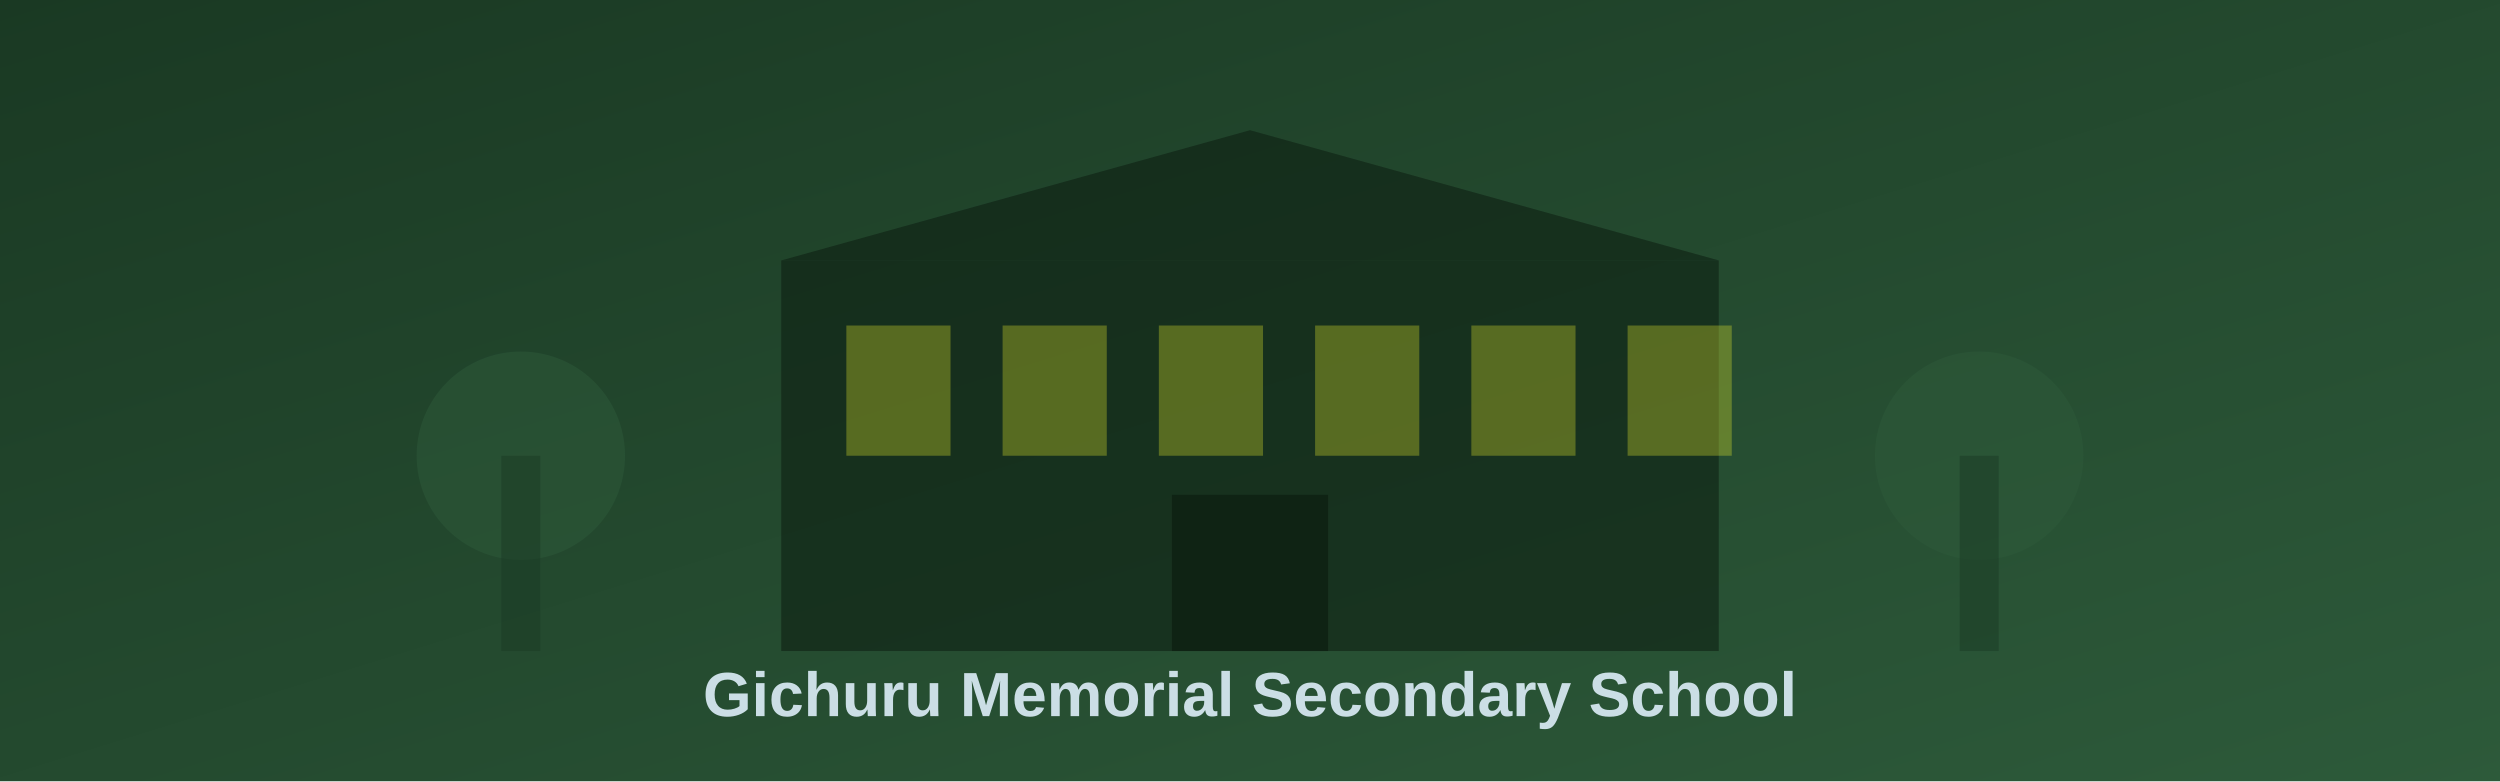
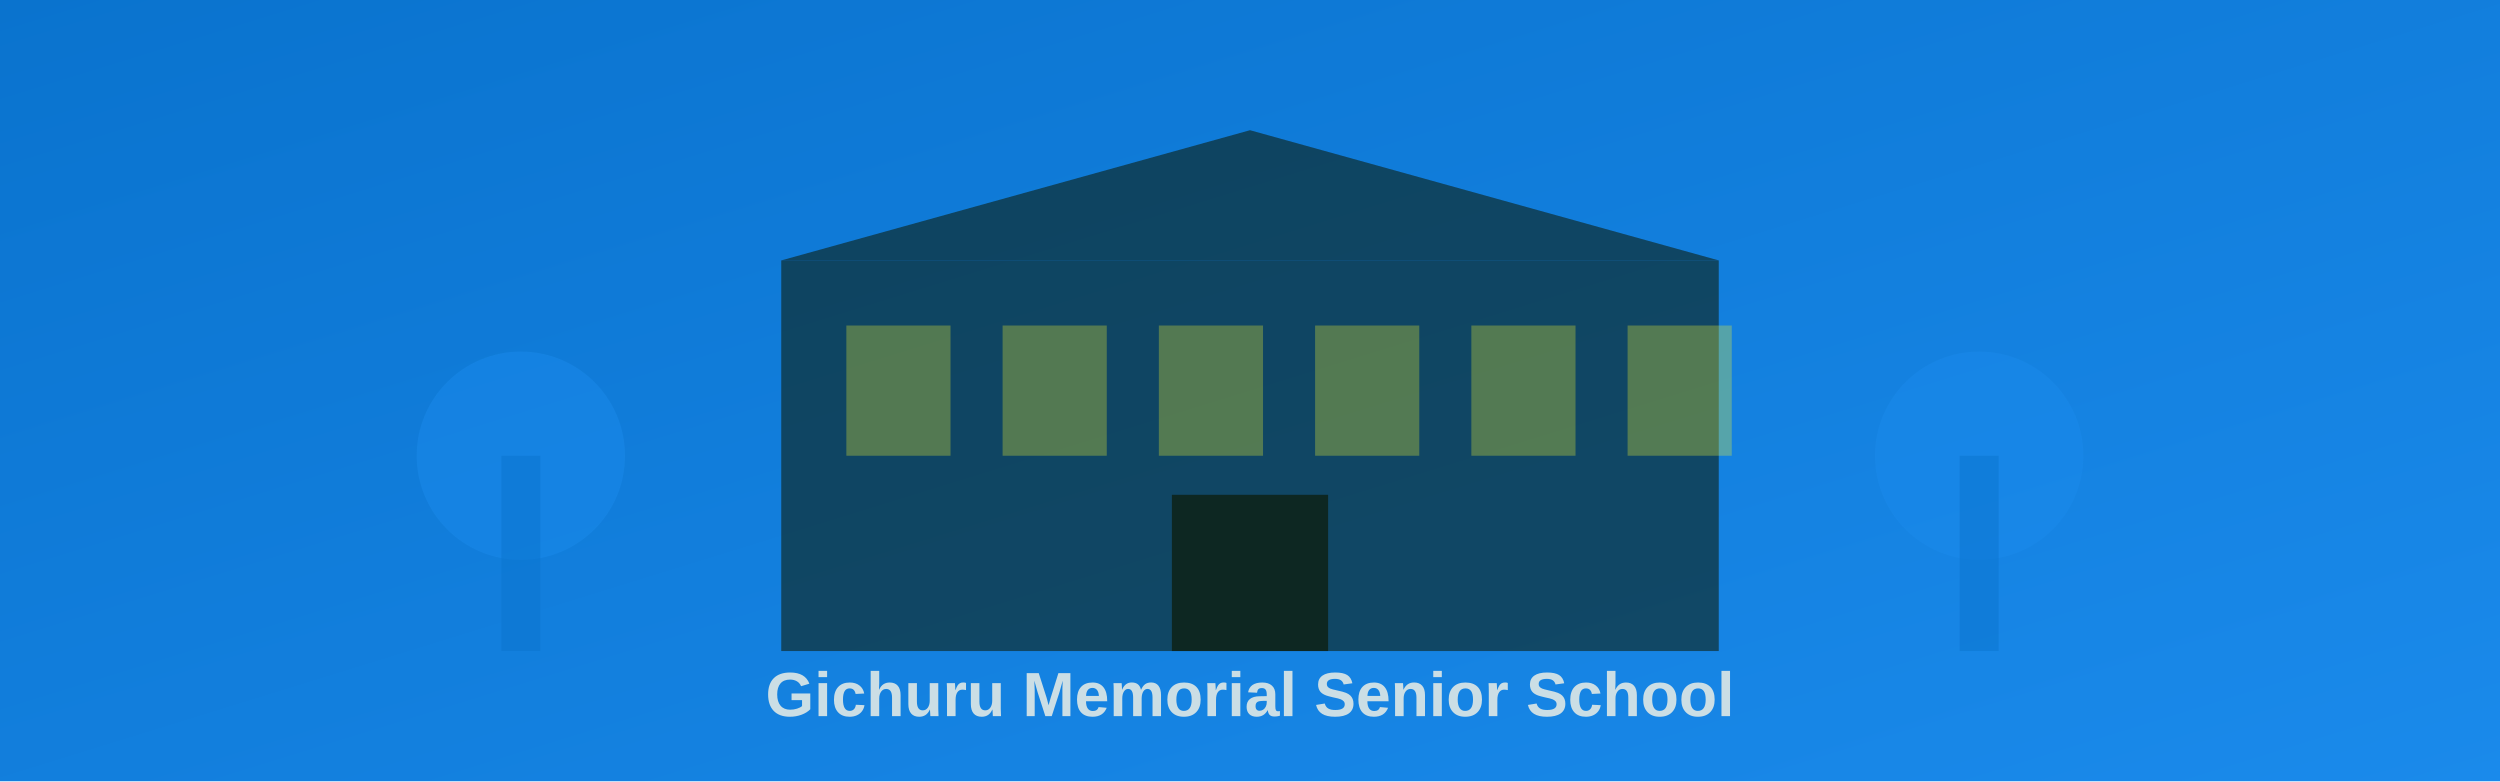
<svg xmlns="http://www.w3.org/2000/svg" width="1920" height="600">
  <defs>
    <linearGradient id="grad1" x1="0%" y1="0%" x2="100%" y2="100%">
-       <stop offset="0%" style="stop-color:#1A3923;stop-opacity:1" />
-       <stop offset="100%" style="stop-color:#2d5a3a;stop-opacity:1" />
+       <stop offset="0%" style="stop-color:#0A73CE;stop-opacity:1" />
+       <stop offset="100%" style="stop-color:#1a8aeb;stop-opacity:1" />
    </linearGradient>
  </defs>
  <rect width="1920" height="600" fill="url(#grad1)" />
  <rect x="600" y="200" width="720" height="300" fill="#0d1f12" opacity="0.6" />
  <polygon points="600,200 960,100 1320,200" fill="#0d1f12" opacity="0.6" />
  <rect x="650" y="250" width="80" height="100" fill="#F2F52C" opacity="0.3" />
  <rect x="770" y="250" width="80" height="100" fill="#F2F52C" opacity="0.3" />
  <rect x="890" y="250" width="80" height="100" fill="#F2F52C" opacity="0.3" />
  <rect x="1010" y="250" width="80" height="100" fill="#F2F52C" opacity="0.3" />
  <rect x="1130" y="250" width="80" height="100" fill="#F2F52C" opacity="0.3" />
  <rect x="1250" y="250" width="80" height="100" fill="#F2F52C" opacity="0.3" />
  <rect x="900" y="380" width="120" height="120" fill="#0d1f12" opacity="0.8" />
-   <circle cx="400" cy="350" r="80" fill="#2d5a3a" opacity="0.5" />
-   <rect x="385" y="350" width="30" height="150" fill="#1A3923" opacity="0.5" />
-   <circle cx="1520" cy="350" r="80" fill="#2d5a3a" opacity="0.5" />
-   <rect x="1505" y="350" width="30" height="150" fill="#1A3923" opacity="0.5" />
+   <circle cx="400" cy="350" r="80" fill="#1a8aeb" opacity="0.5" />
+   <rect x="385" y="350" width="30" height="150" fill="#0A73CE" opacity="0.5" />
+   <circle cx="1520" cy="350" r="80" fill="#1a8aeb" opacity="0.5" />
+   <rect x="1505" y="350" width="30" height="150" fill="#0A73CE" opacity="0.5" />
  <text x="960" y="550" font-family="Arial, sans-serif" font-size="48" fill="#CBDEE5" text-anchor="middle" font-weight="bold">
-     Gichuru Memorial Secondary School
+     Gichuru Memorial Senior School
  </text>
</svg>
